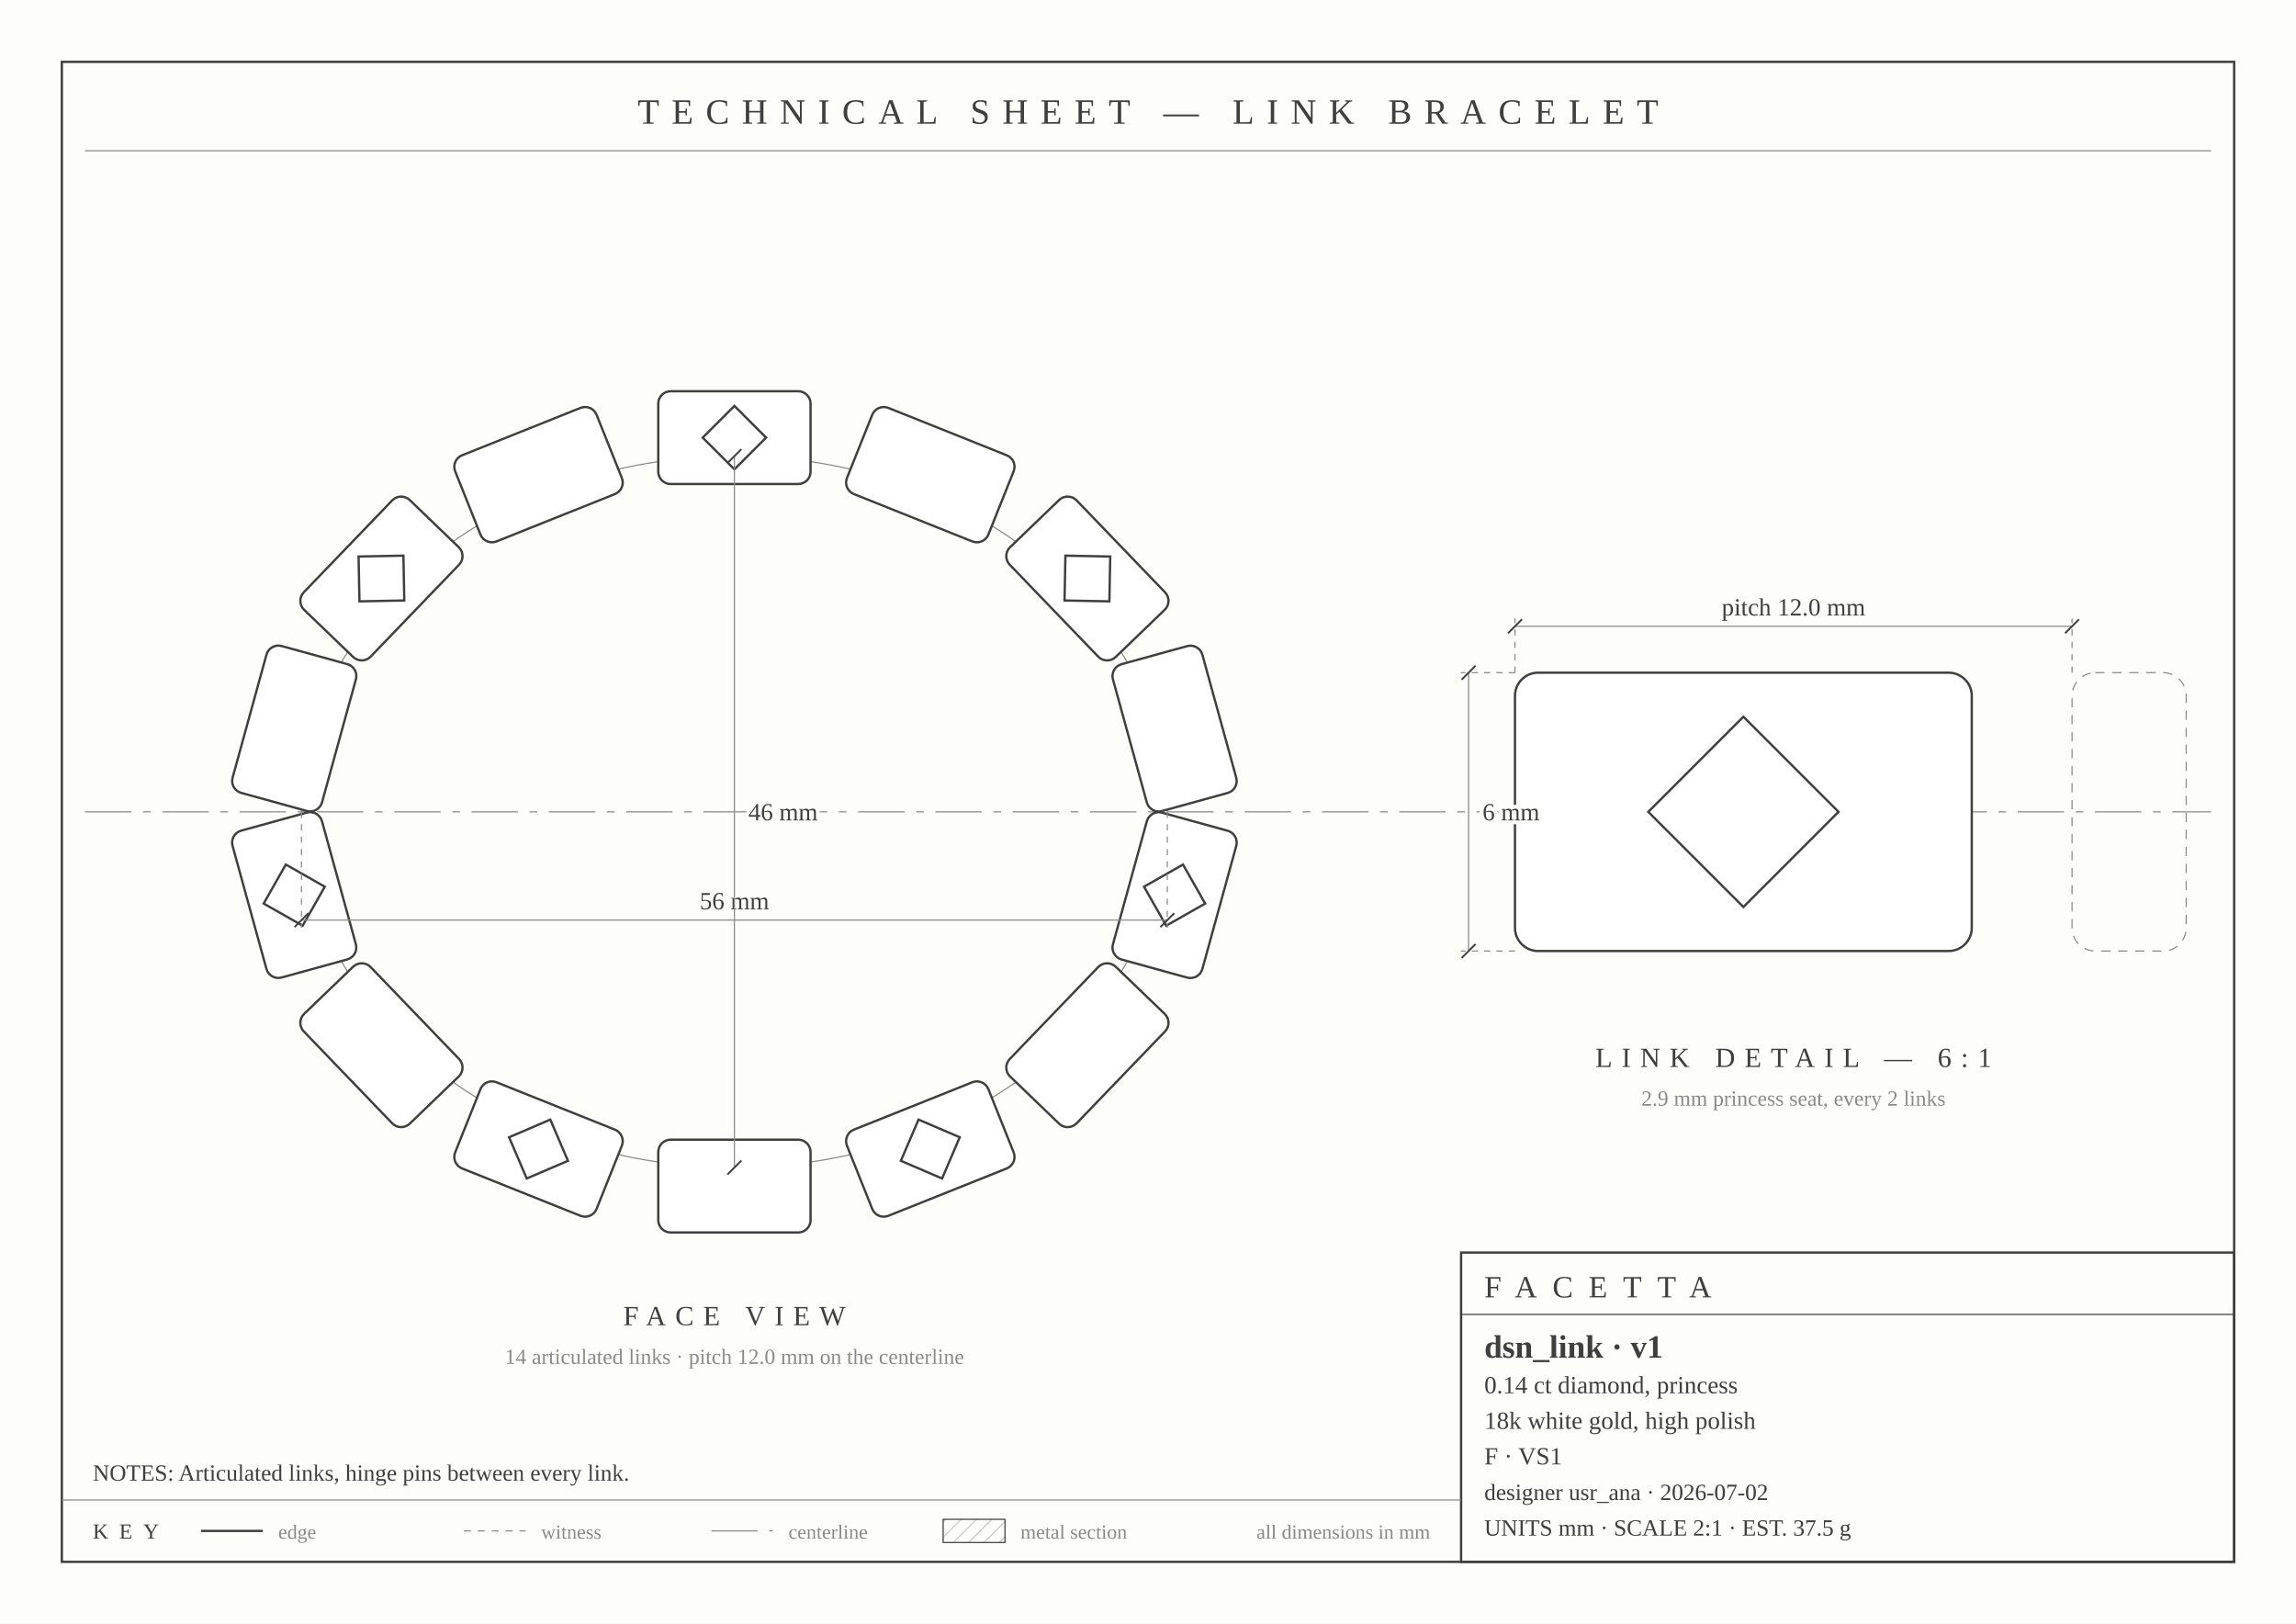
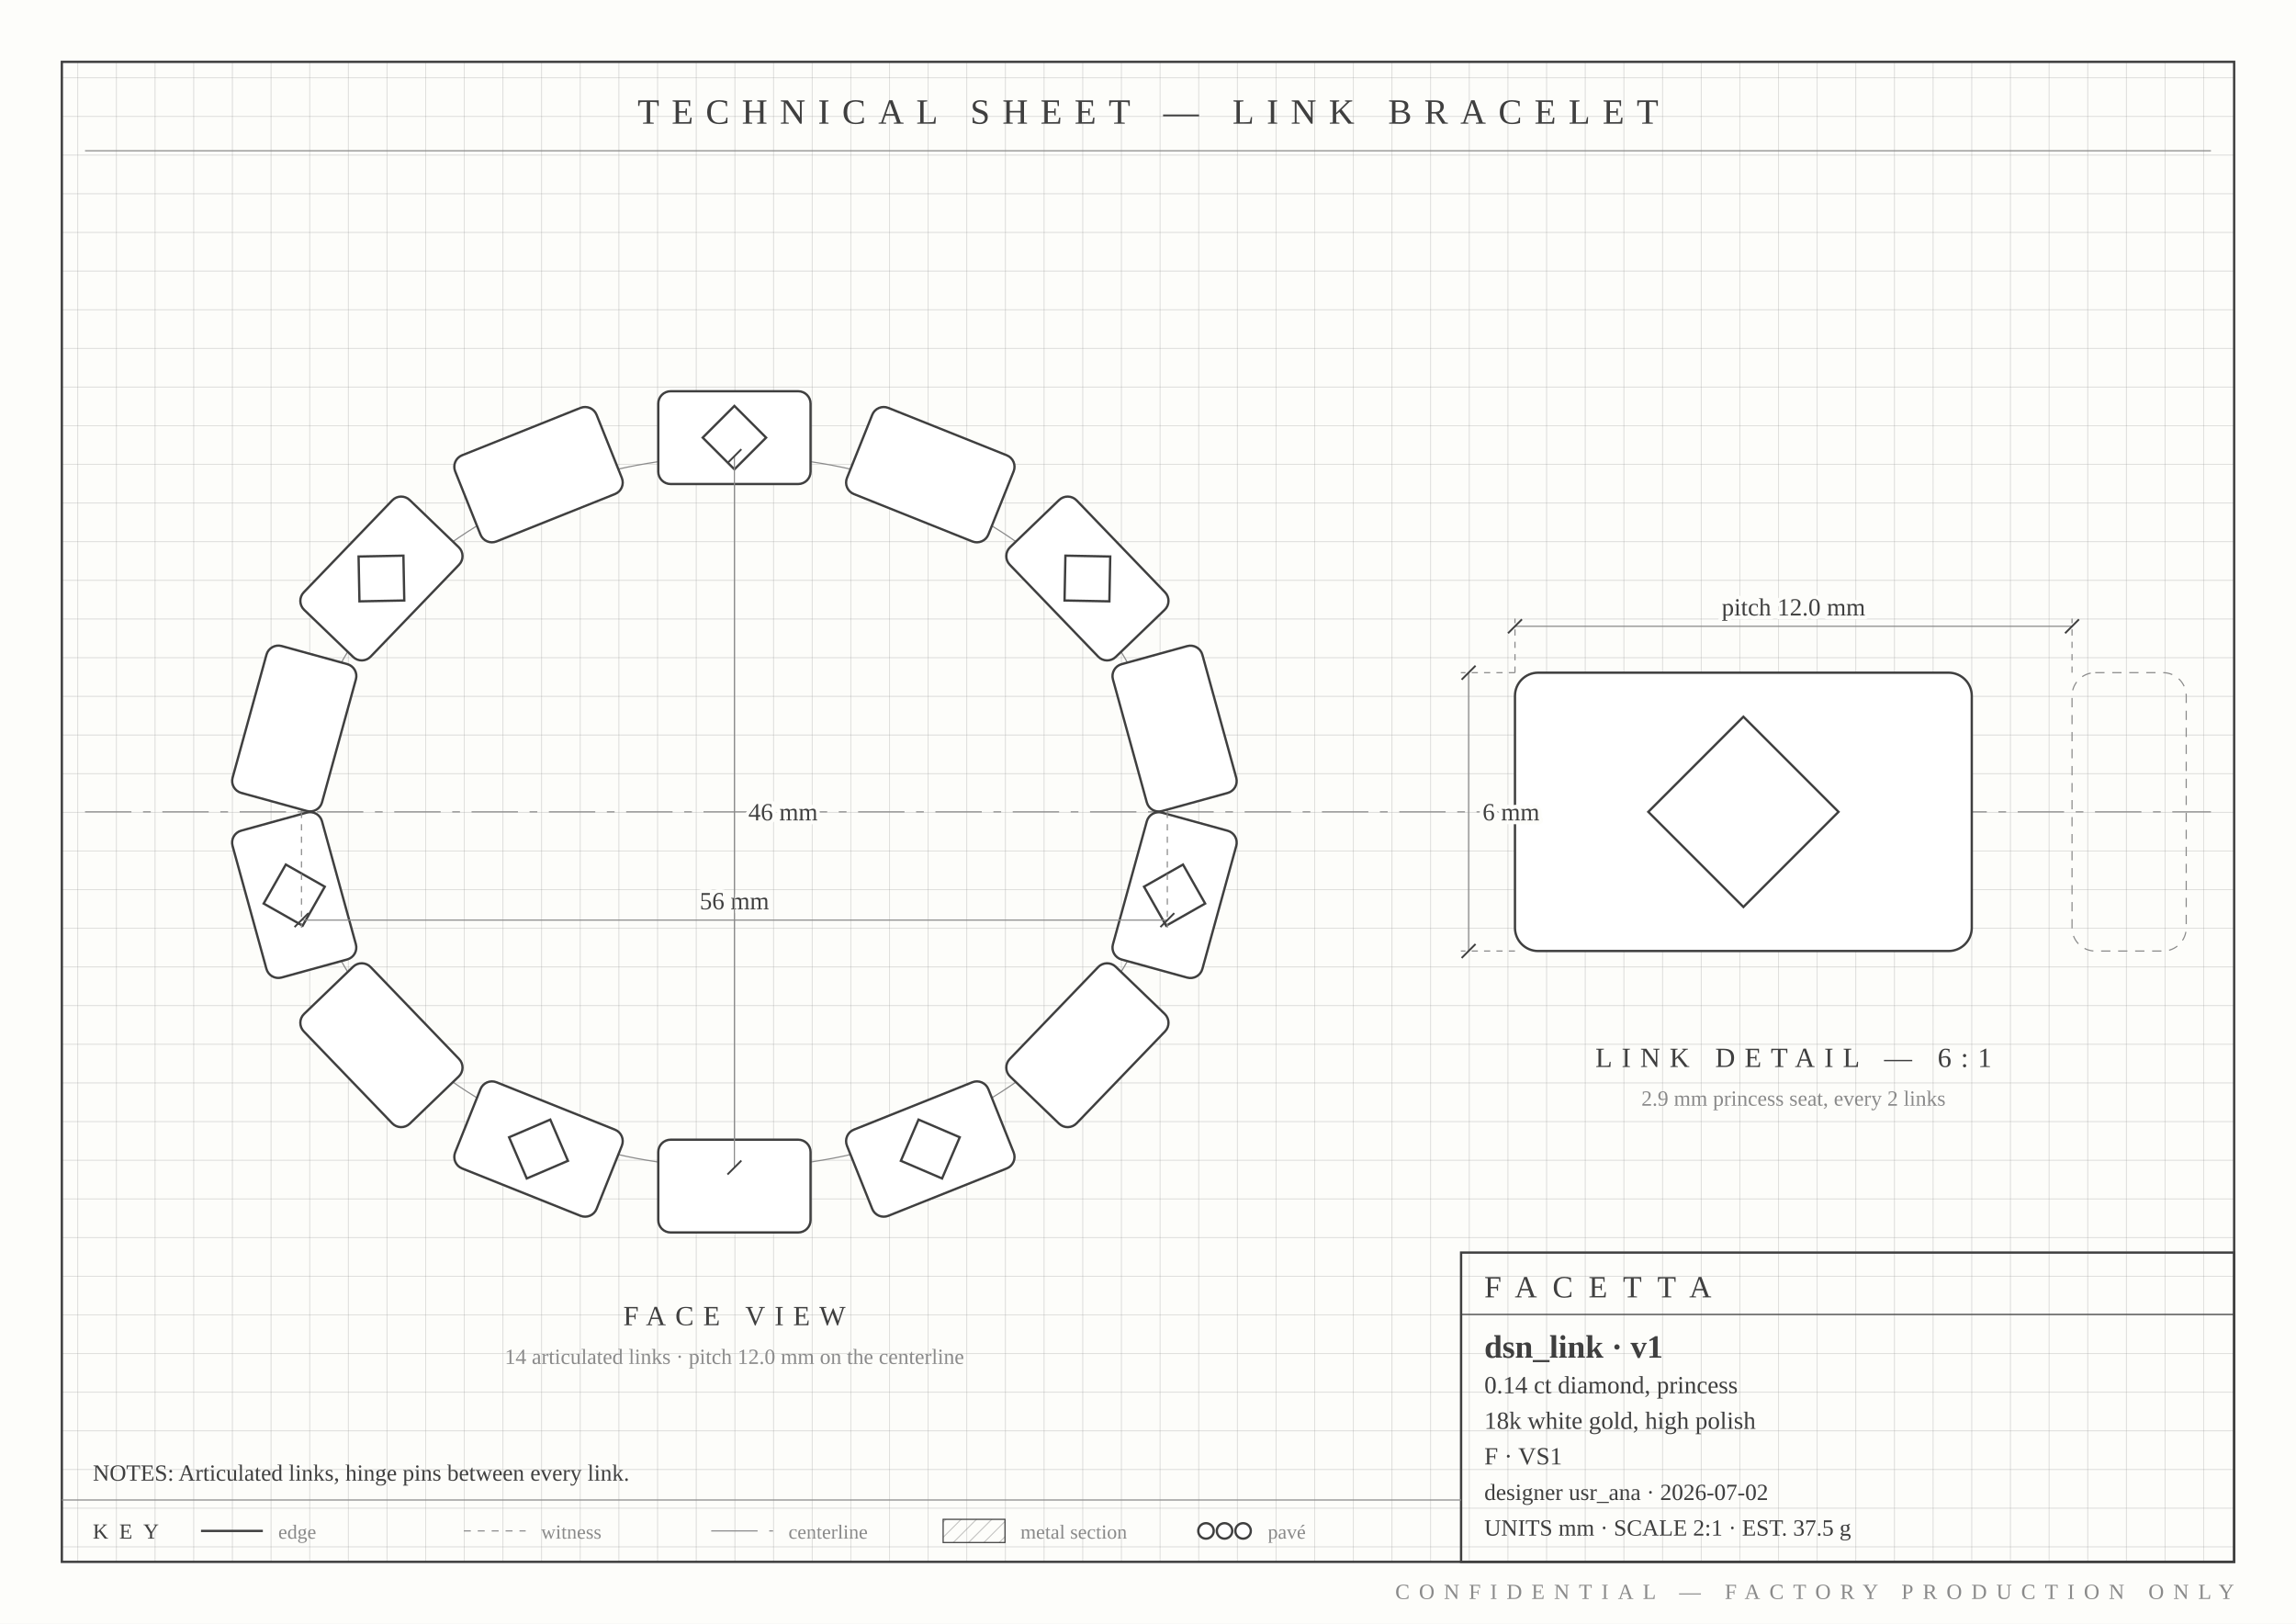
<svg xmlns="http://www.w3.org/2000/svg" viewBox="0 0 297 210" width="297mm" height="210mm" font-family="Georgia, 'Times New Roman', serif">
  <defs>
    <pattern id="hatch" width="1.4" height="1.4" patternTransform="rotate(45)" patternUnits="userSpaceOnUse">
      <line x1="0" y1="0" x2="0" y2="1.4" stroke="#8a8a8a" stroke-width="0.12" />
    </pattern>
+     <pattern id="grid" width="5" height="5" patternUnits="userSpaceOnUse">
+       <line x1="0" y1="0" x2="5" y2="0" stroke="#8a8a8a" stroke-width="0.06" />
+       <line x1="0" y1="0" x2="0" y2="5" stroke="#8a8a8a" stroke-width="0.06" />
+     </pattern>
  </defs>
  <rect x="0" y="0" width="297" height="210" fill="#fdfdfa" />
-   <rect x="8" y="8" width="281" height="194" fill="none" stroke="#3f3f3f" stroke-width="0.3" />
+   <rect x="8" y="8" width="281" height="194" fill="url(#grid)" stroke="#3f3f3f" stroke-width="0.3" />
  <text x="148.50" y="16.00" font-family="Georgia, 'Times New Roman', serif" font-size="4.6" fill="#3f3f3f" text-anchor="middle" letter-spacing="1.6">TECHNICAL SHEET — LINK BRACELET</text>
  <line x1="11.00" y1="19.50" x2="286.00" y2="19.50" stroke="#8a8a8a" stroke-width="0.15" />
  <line x1="11.00" y1="105.00" x2="286.00" y2="105.00" stroke="#8a8a8a" stroke-width="0.15" stroke-dasharray="6 1.5 1 1.5" />
  <ellipse cx="95.00" cy="105.00" rx="56.00" ry="46.00" fill="none" stroke="#8a8a8a" stroke-width="0.15" />
  <rect x="85.15" y="50.60" width="19.70" height="12.00" rx="1.6" fill="#ffffff" stroke="#3f3f3f" stroke-width="0.3" transform="rotate(0.0 95.00 56.60)" />
  <rect x="92.10" y="53.70" width="5.80" height="5.80" fill="#ffffff" stroke="#3f3f3f" stroke-width="0.3" transform="rotate(45.0 95.00 56.60)" />
  <rect x="110.49" y="55.39" width="19.70" height="12.00" rx="1.6" fill="#ffffff" stroke="#3f3f3f" stroke-width="0.3" transform="rotate(21.8 120.34 61.39)" />
  <rect x="130.81" y="68.82" width="19.70" height="12.00" rx="1.6" fill="#ffffff" stroke="#3f3f3f" stroke-width="0.3" transform="rotate(46.1 140.66 74.82)" />
  <rect x="137.76" y="71.92" width="5.80" height="5.80" fill="#ffffff" stroke="#3f3f3f" stroke-width="0.3" transform="rotate(91.1 140.66 74.82)" />
  <rect x="142.09" y="88.23" width="19.70" height="12.00" rx="1.6" fill="#ffffff" stroke="#3f3f3f" stroke-width="0.3" transform="rotate(74.6 151.94 94.23)" />
  <rect x="142.09" y="109.77" width="19.70" height="12.00" rx="1.6" fill="#ffffff" stroke="#3f3f3f" stroke-width="0.3" transform="rotate(105.4 151.94 115.77)" />
  <rect x="149.04" y="112.87" width="5.80" height="5.80" fill="#ffffff" stroke="#3f3f3f" stroke-width="0.3" transform="rotate(150.4 151.94 115.77)" />
  <rect x="130.81" y="129.18" width="19.70" height="12.00" rx="1.6" fill="#ffffff" stroke="#3f3f3f" stroke-width="0.3" transform="rotate(133.9 140.66 135.18)" />
  <rect x="110.49" y="142.61" width="19.70" height="12.00" rx="1.6" fill="#ffffff" stroke="#3f3f3f" stroke-width="0.3" transform="rotate(158.2 120.34 148.61)" />
  <rect x="117.44" y="145.71" width="5.80" height="5.80" fill="#ffffff" stroke="#3f3f3f" stroke-width="0.3" transform="rotate(203.2 120.34 148.61)" />
  <rect x="85.15" y="147.40" width="19.70" height="12.00" rx="1.6" fill="#ffffff" stroke="#3f3f3f" stroke-width="0.3" transform="rotate(180.0 95.00 153.40)" />
  <rect x="59.81" y="142.61" width="19.70" height="12.00" rx="1.6" fill="#ffffff" stroke="#3f3f3f" stroke-width="0.3" transform="rotate(-158.2 69.66 148.61)" />
  <rect x="66.76" y="145.71" width="5.80" height="5.80" fill="#ffffff" stroke="#3f3f3f" stroke-width="0.3" transform="rotate(-113.2 69.66 148.61)" />
  <rect x="39.49" y="129.18" width="19.70" height="12.00" rx="1.6" fill="#ffffff" stroke="#3f3f3f" stroke-width="0.3" transform="rotate(-133.9 49.34 135.18)" />
  <rect x="28.22" y="109.77" width="19.70" height="12.00" rx="1.6" fill="#ffffff" stroke="#3f3f3f" stroke-width="0.3" transform="rotate(-105.4 38.06 115.77)" />
  <rect x="35.16" y="112.87" width="5.80" height="5.80" fill="#ffffff" stroke="#3f3f3f" stroke-width="0.3" transform="rotate(-60.4 38.06 115.77)" />
  <rect x="28.22" y="88.23" width="19.70" height="12.00" rx="1.6" fill="#ffffff" stroke="#3f3f3f" stroke-width="0.3" transform="rotate(-74.6 38.06 94.23)" />
  <rect x="39.49" y="68.82" width="19.70" height="12.00" rx="1.6" fill="#ffffff" stroke="#3f3f3f" stroke-width="0.3" transform="rotate(-46.1 49.34 74.82)" />
  <rect x="46.44" y="71.92" width="5.80" height="5.80" fill="#ffffff" stroke="#3f3f3f" stroke-width="0.3" transform="rotate(-1.1 49.34 74.82)" />
  <rect x="59.81" y="55.39" width="19.70" height="12.00" rx="1.6" fill="#ffffff" stroke="#3f3f3f" stroke-width="0.3" transform="rotate(-21.8 69.66 61.39)" />
  <line x1="39.00" y1="105.00" x2="39.00" y2="120.00" stroke="#8a8a8a" stroke-width="0.15" stroke-dasharray="0.8 0.8" />
  <line x1="151.00" y1="105.00" x2="151.00" y2="120.00" stroke="#8a8a8a" stroke-width="0.15" stroke-dasharray="0.8 0.8" />
  <line x1="39.00" y1="119.00" x2="151.00" y2="119.00" stroke="#8a8a8a" stroke-width="0.15" />
  <line x1="38.10" y1="119.90" x2="39.90" y2="118.10" stroke="#3f3f3f" stroke-width="0.24" />
  <line x1="150.10" y1="119.90" x2="151.90" y2="118.10" stroke="#3f3f3f" stroke-width="0.24" />
  <text x="95.00" y="117.60" font-family="Georgia, 'Times New Roman', serif" font-size="3.2" fill="#3f3f3f" text-anchor="middle" stroke="#fdfdfa" stroke-width="1.0" stroke-linejoin="round" paint-order="stroke">56 mm</text>
  <line x1="95.00" y1="59.00" x2="95.00" y2="151.00" stroke="#8a8a8a" stroke-width="0.15" />
  <line x1="94.10" y1="59.90" x2="95.90" y2="58.10" stroke="#3f3f3f" stroke-width="0.24" />
  <line x1="94.10" y1="151.90" x2="95.90" y2="150.10" stroke="#3f3f3f" stroke-width="0.24" />
  <text x="96.80" y="106.10" font-family="Georgia, 'Times New Roman', serif" font-size="3.2" fill="#3f3f3f" text-anchor="start" stroke="#fdfdfa" stroke-width="1.0" stroke-linejoin="round" paint-order="stroke">46 mm</text>
  <text x="95.00" y="171.40" font-family="Georgia, 'Times New Roman', serif" font-size="3.6" fill="#3f3f3f" text-anchor="middle" letter-spacing="1.2">FACE VIEW</text>
  <text x="95.00" y="176.40" font-family="Georgia, 'Times New Roman', serif" font-size="2.8" fill="#8a8a8a" text-anchor="middle">14 articulated links · pitch 12.0 mm on the centerline</text>
  <rect x="195.97" y="87.00" width="59.09" height="36.00" rx="3" fill="#ffffff" stroke="#3f3f3f" stroke-width="0.3" />
  <rect x="268.03" y="87.00" width="14.77" height="36.00" rx="3" fill="none" stroke="#8a8a8a" stroke-width="0.15" stroke-dasharray="1.2 1" />
  <line x1="195.97" y1="87.00" x2="195.97" y2="80.00" stroke="#8a8a8a" stroke-width="0.15" stroke-dasharray="0.8 0.8" />
  <line x1="268.03" y1="87.00" x2="268.03" y2="80.00" stroke="#8a8a8a" stroke-width="0.15" stroke-dasharray="0.8 0.8" />
  <line x1="195.97" y1="81.00" x2="268.03" y2="81.00" stroke="#8a8a8a" stroke-width="0.15" />
  <line x1="195.07" y1="81.90" x2="196.87" y2="80.10" stroke="#3f3f3f" stroke-width="0.24" />
  <line x1="267.13" y1="81.90" x2="268.93" y2="80.10" stroke="#3f3f3f" stroke-width="0.24" />
  <text x="232.00" y="79.60" font-family="Georgia, 'Times New Roman', serif" font-size="3.2" fill="#3f3f3f" text-anchor="middle" stroke="#fdfdfa" stroke-width="1.0" stroke-linejoin="round" paint-order="stroke">pitch 12.0 mm</text>
  <line x1="195.97" y1="87.00" x2="188.97" y2="87.00" stroke="#8a8a8a" stroke-width="0.15" stroke-dasharray="0.8 0.8" />
  <line x1="195.97" y1="123.00" x2="188.97" y2="123.00" stroke="#8a8a8a" stroke-width="0.15" stroke-dasharray="0.8 0.8" />
  <line x1="189.97" y1="87.00" x2="189.97" y2="123.00" stroke="#8a8a8a" stroke-width="0.15" />
  <line x1="189.07" y1="87.90" x2="190.87" y2="86.10" stroke="#3f3f3f" stroke-width="0.24" />
  <line x1="189.07" y1="123.90" x2="190.87" y2="122.10" stroke="#3f3f3f" stroke-width="0.24" />
  <text x="191.77" y="106.10" font-family="Georgia, 'Times New Roman', serif" font-size="3.2" fill="#3f3f3f" text-anchor="start" stroke="#fdfdfa" stroke-width="1.0" stroke-linejoin="round" paint-order="stroke">6 mm</text>
  <rect x="216.82" y="96.30" width="17.40" height="17.40" fill="#ffffff" stroke="#3f3f3f" stroke-width="0.3" transform="rotate(45 225.52 105.00)" />
  <text x="232.00" y="143.00" font-family="Georgia, 'Times New Roman', serif" font-size="2.8" fill="#8a8a8a" text-anchor="middle">2.9 mm princess seat, every 2 links</text>
  <text x="232.00" y="138.00" font-family="Georgia, 'Times New Roman', serif" font-size="3.6" fill="#3f3f3f" text-anchor="middle" letter-spacing="1.2">LINK DETAIL — 6:1</text>
  <rect x="189.00" y="162.00" width="100" height="40" fill="none" stroke="#3f3f3f" stroke-width="0.3" />
  <line x1="189.00" y1="170.00" x2="289.00" y2="170.00" stroke="#3f3f3f" stroke-width="0.15" />
  <text x="192.00" y="167.80" font-family="Georgia, 'Times New Roman', serif" font-size="4.0" fill="#3f3f3f" text-anchor="start" letter-spacing="2.0">FACETTA</text>
  <text x="192.00" y="175.60" font-family="Georgia, 'Times New Roman', serif" font-size="4.2" fill="#3f3f3f" text-anchor="start" font-weight="bold">dsn_link  ·  v1</text>
  <text x="192.00" y="180.20" font-family="Georgia, 'Times New Roman', serif" font-size="3.2" fill="#3f3f3f" text-anchor="start">0.14 ct diamond, princess</text>
  <text x="192.00" y="184.80" font-family="Georgia, 'Times New Roman', serif" font-size="3.2" fill="#3f3f3f" text-anchor="start">18k white gold, high polish</text>
  <text x="192.00" y="189.40" font-family="Georgia, 'Times New Roman', serif" font-size="3.2" fill="#3f3f3f" text-anchor="start">F  ·  VS1</text>
  <text x="192.00" y="194.00" font-family="Georgia, 'Times New Roman', serif" font-size="3.0" fill="#3f3f3f" text-anchor="start">designer usr_ana  ·  2026-07-02</text>
  <text x="192.00" y="198.60" font-family="Georgia, 'Times New Roman', serif" font-size="3.0" fill="#3f3f3f" text-anchor="start">UNITS mm  ·  SCALE 2:1  ·  EST. 37.5 g</text>
  <line x1="8.00" y1="194.00" x2="189.00" y2="194.00" stroke="#8a8a8a" stroke-width="0.15" />
  <text x="12.00" y="199.00" font-family="Georgia, 'Times New Roman', serif" font-size="2.8" fill="#3f3f3f" text-anchor="start" letter-spacing="1.4">KEY</text>
  <line x1="26.00" y1="198.00" x2="34.00" y2="198.00" stroke="#3f3f3f" stroke-width="0.3" />
  <text x="36.00" y="199.00" font-family="Georgia, 'Times New Roman', serif" font-size="2.6" fill="#8a8a8a" text-anchor="start">edge</text>
  <line x1="60.00" y1="198.00" x2="68.00" y2="198.00" stroke="#8a8a8a" stroke-width="0.15" stroke-dasharray="0.9 0.9" />
  <text x="70.00" y="199.00" font-family="Georgia, 'Times New Roman', serif" font-size="2.6" fill="#8a8a8a" text-anchor="start">witness</text>
  <line x1="92.00" y1="198.00" x2="100.00" y2="198.00" stroke="#8a8a8a" stroke-width="0.15" stroke-dasharray="6 1.5 1 1.5" />
  <text x="102.00" y="199.00" font-family="Georgia, 'Times New Roman', serif" font-size="2.6" fill="#8a8a8a" text-anchor="start">centerline</text>
  <rect x="122.00" y="196.50" width="8" height="3" fill="url(#hatch)" stroke="#3f3f3f" stroke-width="0.15" />
  <text x="132.00" y="199.00" font-family="Georgia, 'Times New Roman', serif" font-size="2.6" fill="#8a8a8a" text-anchor="start">metal section</text>
-   <text x="185.00" y="199.00" font-family="Georgia, 'Times New Roman', serif" font-size="2.6" fill="#8a8a8a" text-anchor="end">all dimensions in mm</text>
+   <circle cx="156.00" cy="198.00" r="1.00" fill="#ffffff" stroke="#3f3f3f" stroke-width="0.3" />
+   <circle cx="158.40" cy="198.00" r="1.00" fill="#ffffff" stroke="#3f3f3f" stroke-width="0.3" />
+   <circle cx="160.80" cy="198.00" r="1.00" fill="#ffffff" stroke="#3f3f3f" stroke-width="0.3" />
+   <text x="164.00" y="199.00" font-family="Georgia, 'Times New Roman', serif" font-size="2.6" fill="#8a8a8a" text-anchor="start">pavé</text>
  <text x="12.00" y="191.50" font-family="Georgia, 'Times New Roman', serif" font-size="3.0" fill="#3f3f3f" text-anchor="start">NOTES: Articulated links, hinge pins between every link.</text>
+   <text x="289.00" y="206.80" font-family="Georgia, 'Times New Roman', serif" font-size="2.8" fill="#8a8a8a" text-anchor="end" letter-spacing="1.2">CONFIDENTIAL — FACTORY PRODUCTION ONLY</text>
</svg>
